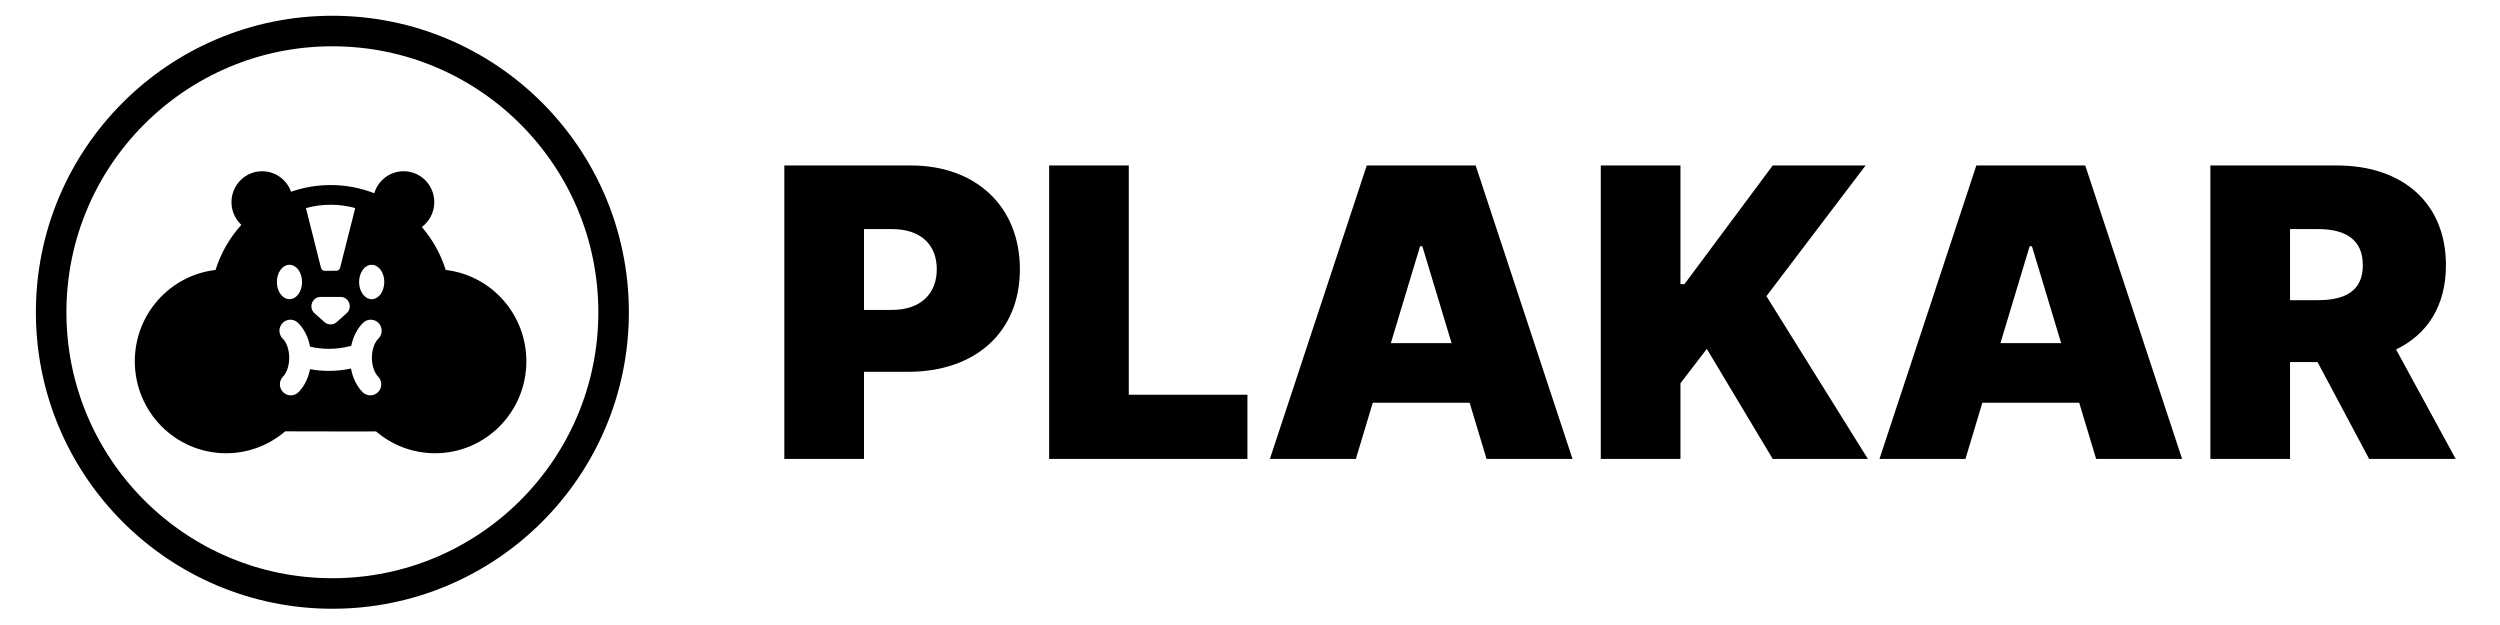
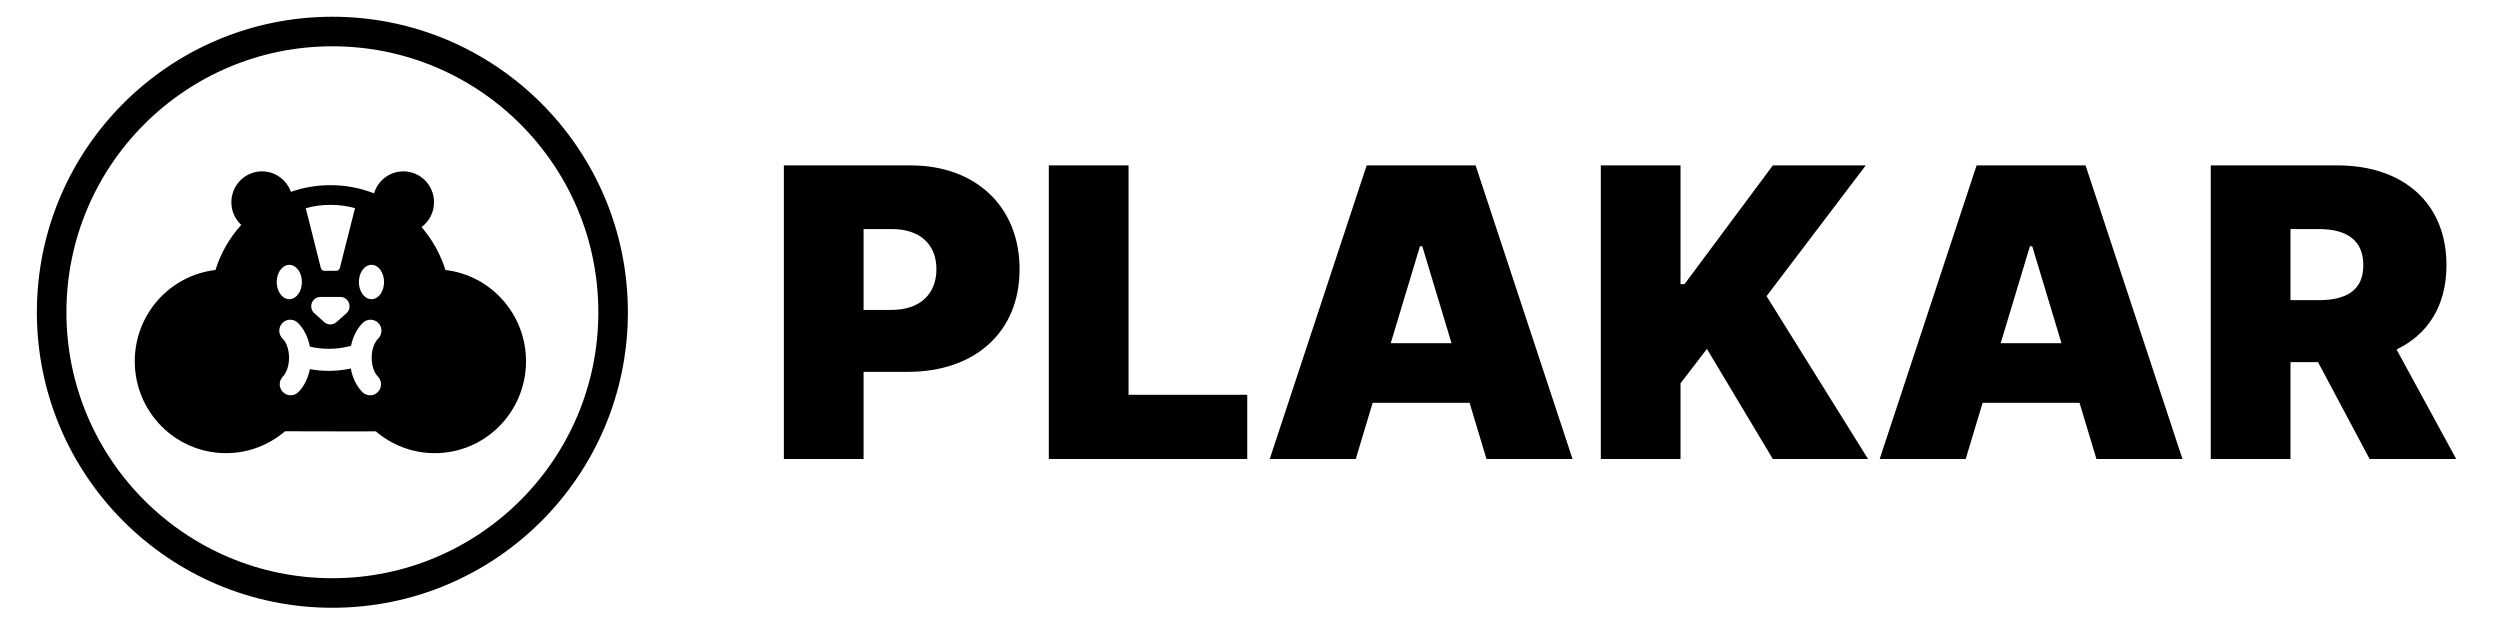
<svg xmlns="http://www.w3.org/2000/svg" width="1269" height="317" viewBox="0 0 1269 317" fill="none">
-   <circle cx="168.715" cy="158.5" r="142.75" stroke="black" stroke-width="15.5" />
-   <path transform="matrix(0.8951 0 0 0.8951 17.128 17.078)" d="M233.627 134.001C230.783 124.925 226.122 116.668 220.078 109.646C224.369 106.458 227.148 101.325 227.148 95.545C227.148 85.867 219.358 78.026 209.758 78.026C201.889 78.026 195.246 83.289 193.101 90.505C185.425 87.504 177.086 85.859 168.362 85.859C160.501 85.859 152.946 87.202 145.911 89.657C143.509 82.88 137.08 78.026 129.525 78.026C119.918 78.026 112.135 85.874 112.135 95.545C112.135 100.636 114.287 105.216 117.73 108.419C111.158 115.692 106.112 124.387 103.097 133.993V134.008C77.325 136.995 57.311 159.044 57.311 185.803C57.311 214.602 80.489 237.951 109.077 237.951C121.863 237.951 133.559 233.27 142.59 225.53L184.719 225.616L194.106 225.559C203.136 233.284 214.818 237.951 227.59 237.951C256.178 237.951 279.356 214.602 279.356 185.803C279.356 159.058 259.371 137.016 233.627 134.001ZM168.348 97.031C173.166 97.031 177.841 97.663 182.31 98.912L173.729 132.766C173.472 133.785 172.646 134.482 171.691 134.467C169.83 134.438 166.787 134.446 164.927 134.474C163.972 134.489 163.145 133.792 162.881 132.773L154.357 98.934C158.847 97.67 163.523 97.031 168.341 97.031H168.348ZM177.421 158.563L171.819 163.56C169.83 165.334 166.83 165.334 164.841 163.56L159.239 158.563C155.611 155.325 157.885 149.294 162.731 149.294H173.936C178.782 149.294 181.049 155.332 177.428 158.563H177.421ZM145.02 131.078C148.969 131.078 152.169 135.444 152.169 140.836C152.169 146.228 148.969 150.593 145.02 150.593C141.072 150.593 137.871 146.228 137.871 140.836C137.871 135.444 141.072 131.078 145.02 131.078ZM195.289 194.462C197.698 196.925 197.677 200.888 195.232 203.315C194.02 204.521 192.445 205.117 190.863 205.117C189.281 205.117 187.656 204.493 186.437 203.251C183.151 199.898 180.899 195.224 179.908 189.925C175.796 190.801 171.598 191.246 167.4 191.246C163.808 191.246 160.216 190.923 156.68 190.277C155.661 195.425 153.43 199.969 150.223 203.251C149.004 204.493 147.401 205.117 145.797 205.117C144.193 205.117 142.64 204.514 141.428 203.315C138.983 200.888 138.955 196.918 141.371 194.462C143.067 192.732 144.878 189.02 144.878 183.793C144.878 179.37 143.445 175.127 141.235 172.995C138.755 170.604 138.677 166.64 141.05 164.142C143.424 161.643 147.365 161.564 149.838 163.955C153.245 167.243 155.647 172.083 156.702 177.518C164.107 179.227 171.911 179.133 179.274 177.231L180.037 177.037C181.141 171.795 183.493 167.15 186.8 163.955C189.281 161.564 193.215 161.643 195.588 164.142C197.962 166.64 197.883 170.604 195.403 172.995C193.187 175.134 191.761 179.37 191.761 183.793C191.761 189.02 193.571 192.732 195.275 194.462H195.289ZM191.647 150.586C187.698 150.586 184.498 146.221 184.498 140.829C184.498 135.436 187.698 131.071 191.647 131.071C195.596 131.071 198.796 135.436 198.796 140.829C198.796 146.221 195.596 150.586 191.647 150.586Z" fill="black" />
-   <path transform="matrix(0.9994 0 0 0.9994 6.980 0.093)" d="M391.379 233V83.953H455.714C488.828 83.953 511.024 104.913 511.024 136.644C511.024 168.738 488.245 188.752 454.259 188.752H431.843V233H391.379ZM431.843 157.312H446.108C460.299 157.312 468.814 149.38 468.814 136.644C468.814 123.835 460.299 116.266 446.108 116.266H431.843V157.312ZM525.871 233V83.953H566.335V200.396H626.594V233H525.871ZM681.668 233H638.002L687.199 83.953H742.509L791.706 233H748.04L739.452 204.472H690.255L681.668 233ZM699.425 174.196H730.283L715.436 124.999H714.272L699.425 174.196ZM806.061 233V83.953H846.525V144.212H848.563L893.393 83.953H940.553L890.191 150.326L941.717 233H893.393L859.916 177.107L846.525 194.574V233H806.061ZM991.278 233H947.612L996.809 83.953H1052.12L1101.32 233H1057.65L1049.06 204.472H999.866L991.278 233ZM1009.04 174.196H1039.89L1025.05 124.999H1023.88L1009.04 174.196ZM1115.67 233V83.953H1180.01C1213.12 83.953 1235.32 102.875 1235.32 134.606C1235.32 155.274 1225.86 169.757 1209.99 177.399L1240.27 233H1196.31L1170.11 183.803H1156.14V233H1115.67ZM1156.14 152.363H1170.4C1184.59 152.363 1193.11 147.342 1193.11 134.606C1193.11 121.797 1184.59 116.266 1170.4 116.266H1156.14V152.363Z" fill="black" />
+   <path d="M311.216 158.5C311.216 237.201 247.417 301 168.716 301C90.016 301 26.216 237.201 26.216 158.5C26.216 79.799 90.016 16 168.716 16C247.417 16 311.216 79.799 311.216 158.5Z" stroke-width="15" stroke="black" />
+   <g clip-path="url(#clip0_201_1268)">
+     <path d="M226.107 137.045C223.563 128.927 219.394 121.542 213.988 115.262C217.826 112.41 220.312 107.819 220.312 102.649C220.312 93.993 213.345 86.98 204.758 86.98C197.72 86.98 191.779 91.687 189.86 98.141C182.994 95.457 175.536 93.986 167.733 93.986C160.701 93.986 153.944 95.187 147.652 97.383C145.504 91.321 139.754 86.98 132.996 86.98C124.403 86.98 117.442 93.999 117.442 102.649C117.442 107.202 119.367 111.299 122.446 114.164C116.568 120.669 112.055 128.446 109.359 137.038V137.051C86.307 139.723 68.407 159.444 68.407 183.378C68.407 209.136 89.138 230.02 114.707 230.02C126.143 230.02 136.605 225.833 144.681 218.91L182.363 218.987L190.759 218.936C198.835 225.846 209.284 230.02 220.707 230.02C246.277 230.02 267.008 209.136 267.008 183.378C267.008 159.457 249.133 139.742 226.107 137.045ZM167.72 103.979C172.029 103.979 176.211 104.544 180.208 105.661L172.533 135.94C172.304 136.852 171.564 137.475 170.71 137.462C169.046 137.436 166.324 137.443 164.66 137.468C163.806 137.481 163.066 136.858 162.831 135.947L155.206 105.68C159.222 104.55 163.404 103.979 167.714 103.979H167.72ZM175.835 159.014L170.825 163.483C169.046 165.07 166.362 165.07 164.584 163.483L159.573 159.014C156.328 156.118 158.362 150.723 162.697 150.723H172.718C177.053 150.723 179.08 156.124 175.842 159.014H175.835ZM146.855 134.431C150.387 134.431 153.249 138.335 153.249 143.158C153.249 147.981 150.387 151.886 146.855 151.886C143.324 151.886 140.461 147.981 140.461 143.158C140.461 138.335 143.324 134.431 146.855 134.431ZM191.817 191.123C193.972 193.326 193.952 196.87 191.766 199.041C190.682 200.12 189.273 200.653 187.858 200.653C186.443 200.653 184.989 200.094 183.899 198.983C180.961 195.984 178.946 191.804 178.06 187.064C174.382 187.848 170.627 188.246 166.872 188.246C163.659 188.246 160.446 187.957 157.284 187.379C156.373 191.983 154.378 196.049 151.509 198.983C150.419 200.094 148.984 200.653 147.55 200.653C146.116 200.653 144.726 200.114 143.642 199.041C141.456 196.87 141.43 193.319 143.591 191.123C145.109 189.575 146.728 186.255 146.728 181.58C146.728 177.624 145.446 173.829 143.47 171.922C141.252 169.783 141.182 166.238 143.304 164.004C145.427 161.769 148.953 161.698 151.165 163.837C154.212 166.778 156.36 171.106 157.304 175.967C163.927 177.496 170.907 177.412 177.493 175.711L178.175 175.537C179.163 170.849 181.266 166.694 184.224 163.837C186.443 161.698 189.962 161.769 192.085 164.004C194.207 166.238 194.137 169.783 191.919 171.922C189.936 173.835 188.661 177.624 188.661 181.58C188.661 186.255 190.28 189.575 191.804 191.123H191.817ZM188.559 151.879C185.028 151.879 182.165 147.975 182.165 143.152C182.165 138.329 185.028 134.425 188.559 134.425C192.091 134.425 194.953 138.329 194.953 143.152C194.953 147.975 192.091 151.879 188.559 151.879Z" fill="black" />
+   </g>
+   <path d="M397.89 233V83.953H462.225C495.338 83.953 517.535 104.913 517.535 136.644C517.535 168.738 494.756 188.752 460.769 188.752H438.354V233H397.89ZM438.354 157.312H452.618C466.81 157.312 475.325 149.38 475.325 136.644C475.325 123.835 466.81 116.266 452.618 116.266H438.354V157.312ZM532.382 233V83.953H572.846V200.396H633.105V233H532.382ZM688.178 233H644.512L693.71 83.953H749.02L798.217 233H754.551L745.963 204.472H696.766L688.178 233ZM705.936 174.196H736.793L721.947 124.999H720.782L705.936 174.196ZM812.572 233V83.953H853.036V144.212H855.074L899.904 83.953H947.064L896.702 150.326L948.228 233H899.904L866.427 177.107L853.036 194.574V233H812.572ZM997.789 233H954.123L1003.32 83.953H1058.63L1107.83 233H1064.16L1055.57 204.472H1006.38L997.789 233ZM1015.55 174.196H1046.4L1031.56 124.999H1030.39L1015.55 174.196ZM1122.18 233V83.953H1186.52C1219.63 83.953 1241.83 102.875 1241.83 134.606C1241.83 155.274 1232.37 169.757 1216.5 177.399L1246.78 233H1202.82L1176.62 183.803H1162.65V233H1122.18ZM1162.65 152.363H1176.91C1191.1 152.363 1199.62 147.342 1199.62 134.606C1199.62 121.797 1191.1 116.266 1176.91 116.266H1162.65V152.363Z" fill="black" />
+   <defs>
+     <clipPath id="clip0_201_1268">
+       <rect width="198.601" height="143.04" fill="black" transform="translate(68.3989 86.98)" />
+     </clipPath>
+   </defs>
</svg>
